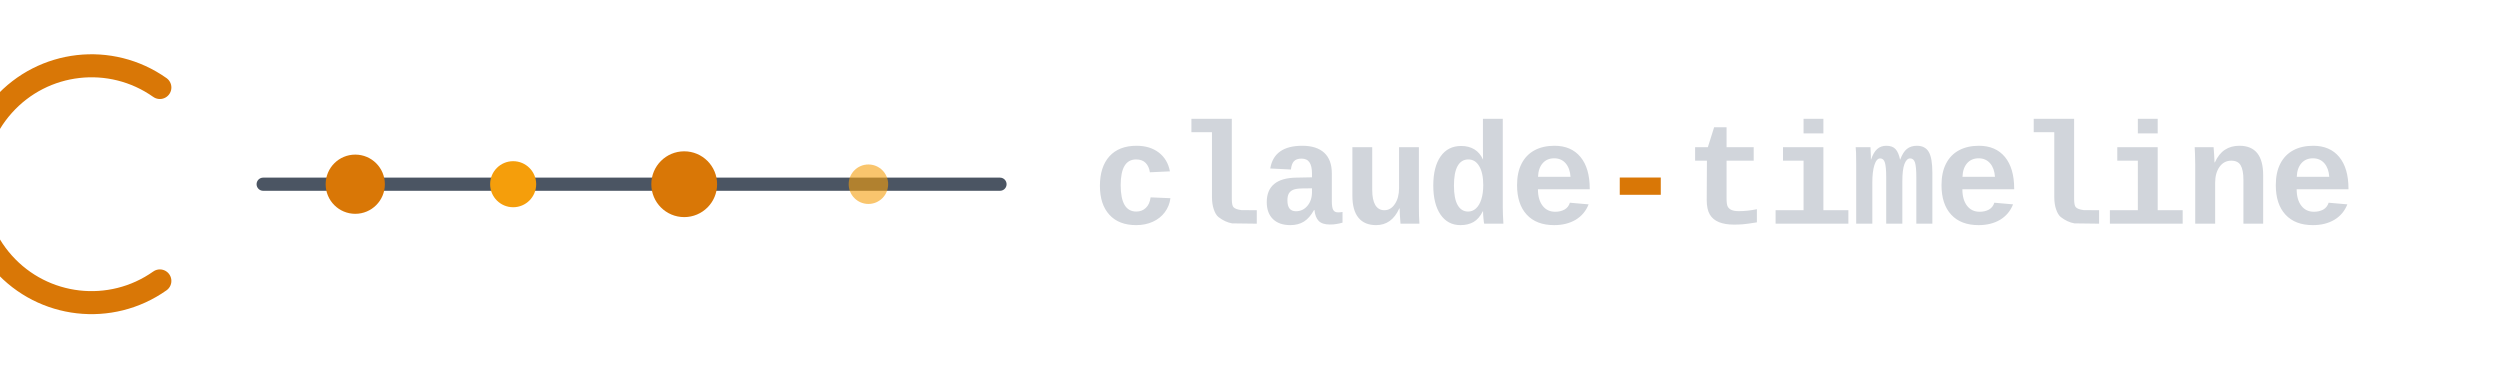
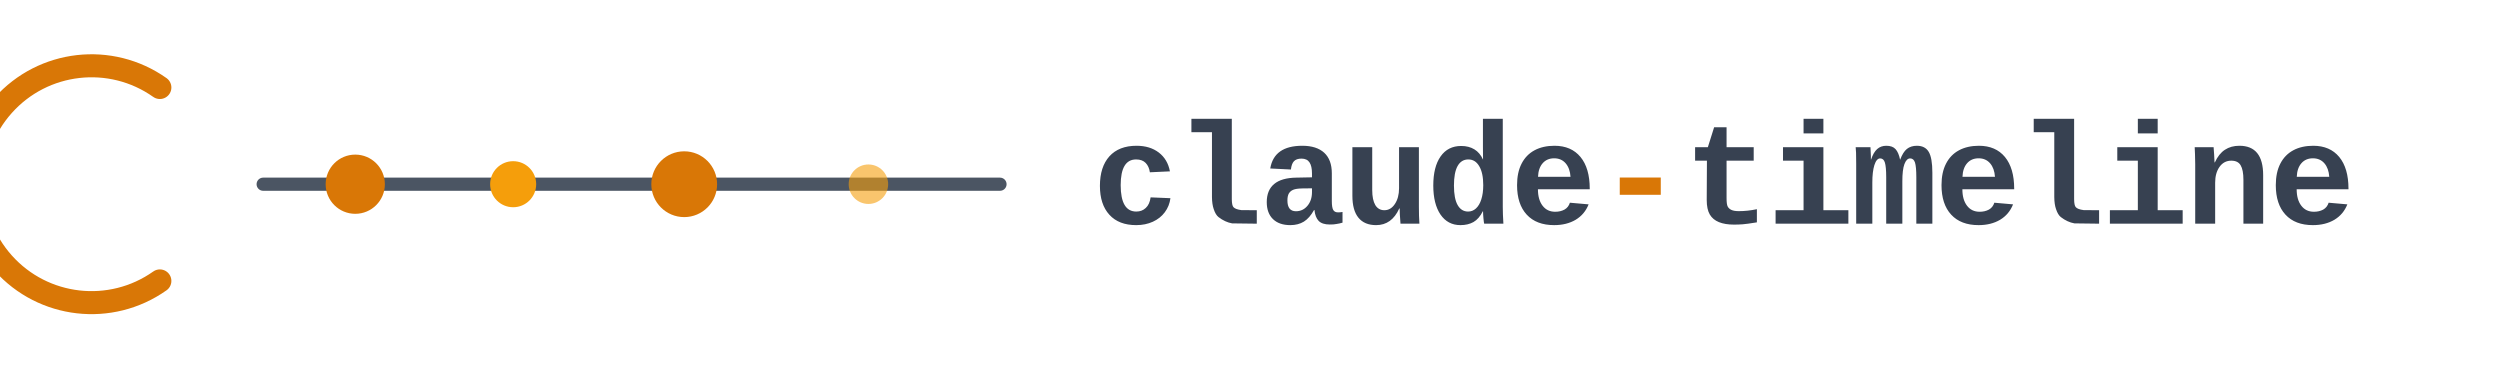
<svg xmlns="http://www.w3.org/2000/svg" viewBox="0 0 380 56" fill="none">
  <path d="M 24.3 13.3 A 18 18 0 1 0 24.3 42.7" stroke="#D97706" stroke-width="3.5" fill="none" stroke-linecap="round" />
  <line x1="40" y1="28" x2="152" y2="28" stroke="#4B5563" stroke-width="2" stroke-linecap="round" />
  <circle cx="54" cy="28" r="4.5" fill="#D97706" />
  <circle cx="78" cy="28" r="3.5" fill="#F59E0B" />
  <circle cx="104" cy="28" r="5" fill="#D97706" />
  <circle cx="132" cy="28" r="3" fill="#F59E0B" opacity="0.6" />
-   <text x="166" y="34" font-family="ui-monospace, 'SF Mono', 'Cascadia Code', 'Fira Code', 'JetBrains Mono', Consolas, 'Liberation Mono', Menlo, monospace" font-size="22" font-weight="600" fill="#D1D5DB" letter-spacing="-0.5">claude<tspan fill="#D97706">-</tspan>timeline</text>
+   <text x="166" y="34" font-family="ui-monospace, 'SF Mono', 'Cascadia Code', 'Fira Code', 'JetBrains Mono', Consolas, 'Liberation Mono', Menlo, monospace" font-size="22" font-weight="600" fill="#374151" letter-spacing="-0.5">claude<tspan fill="#D97706">-</tspan>timeline</text>
</svg>
